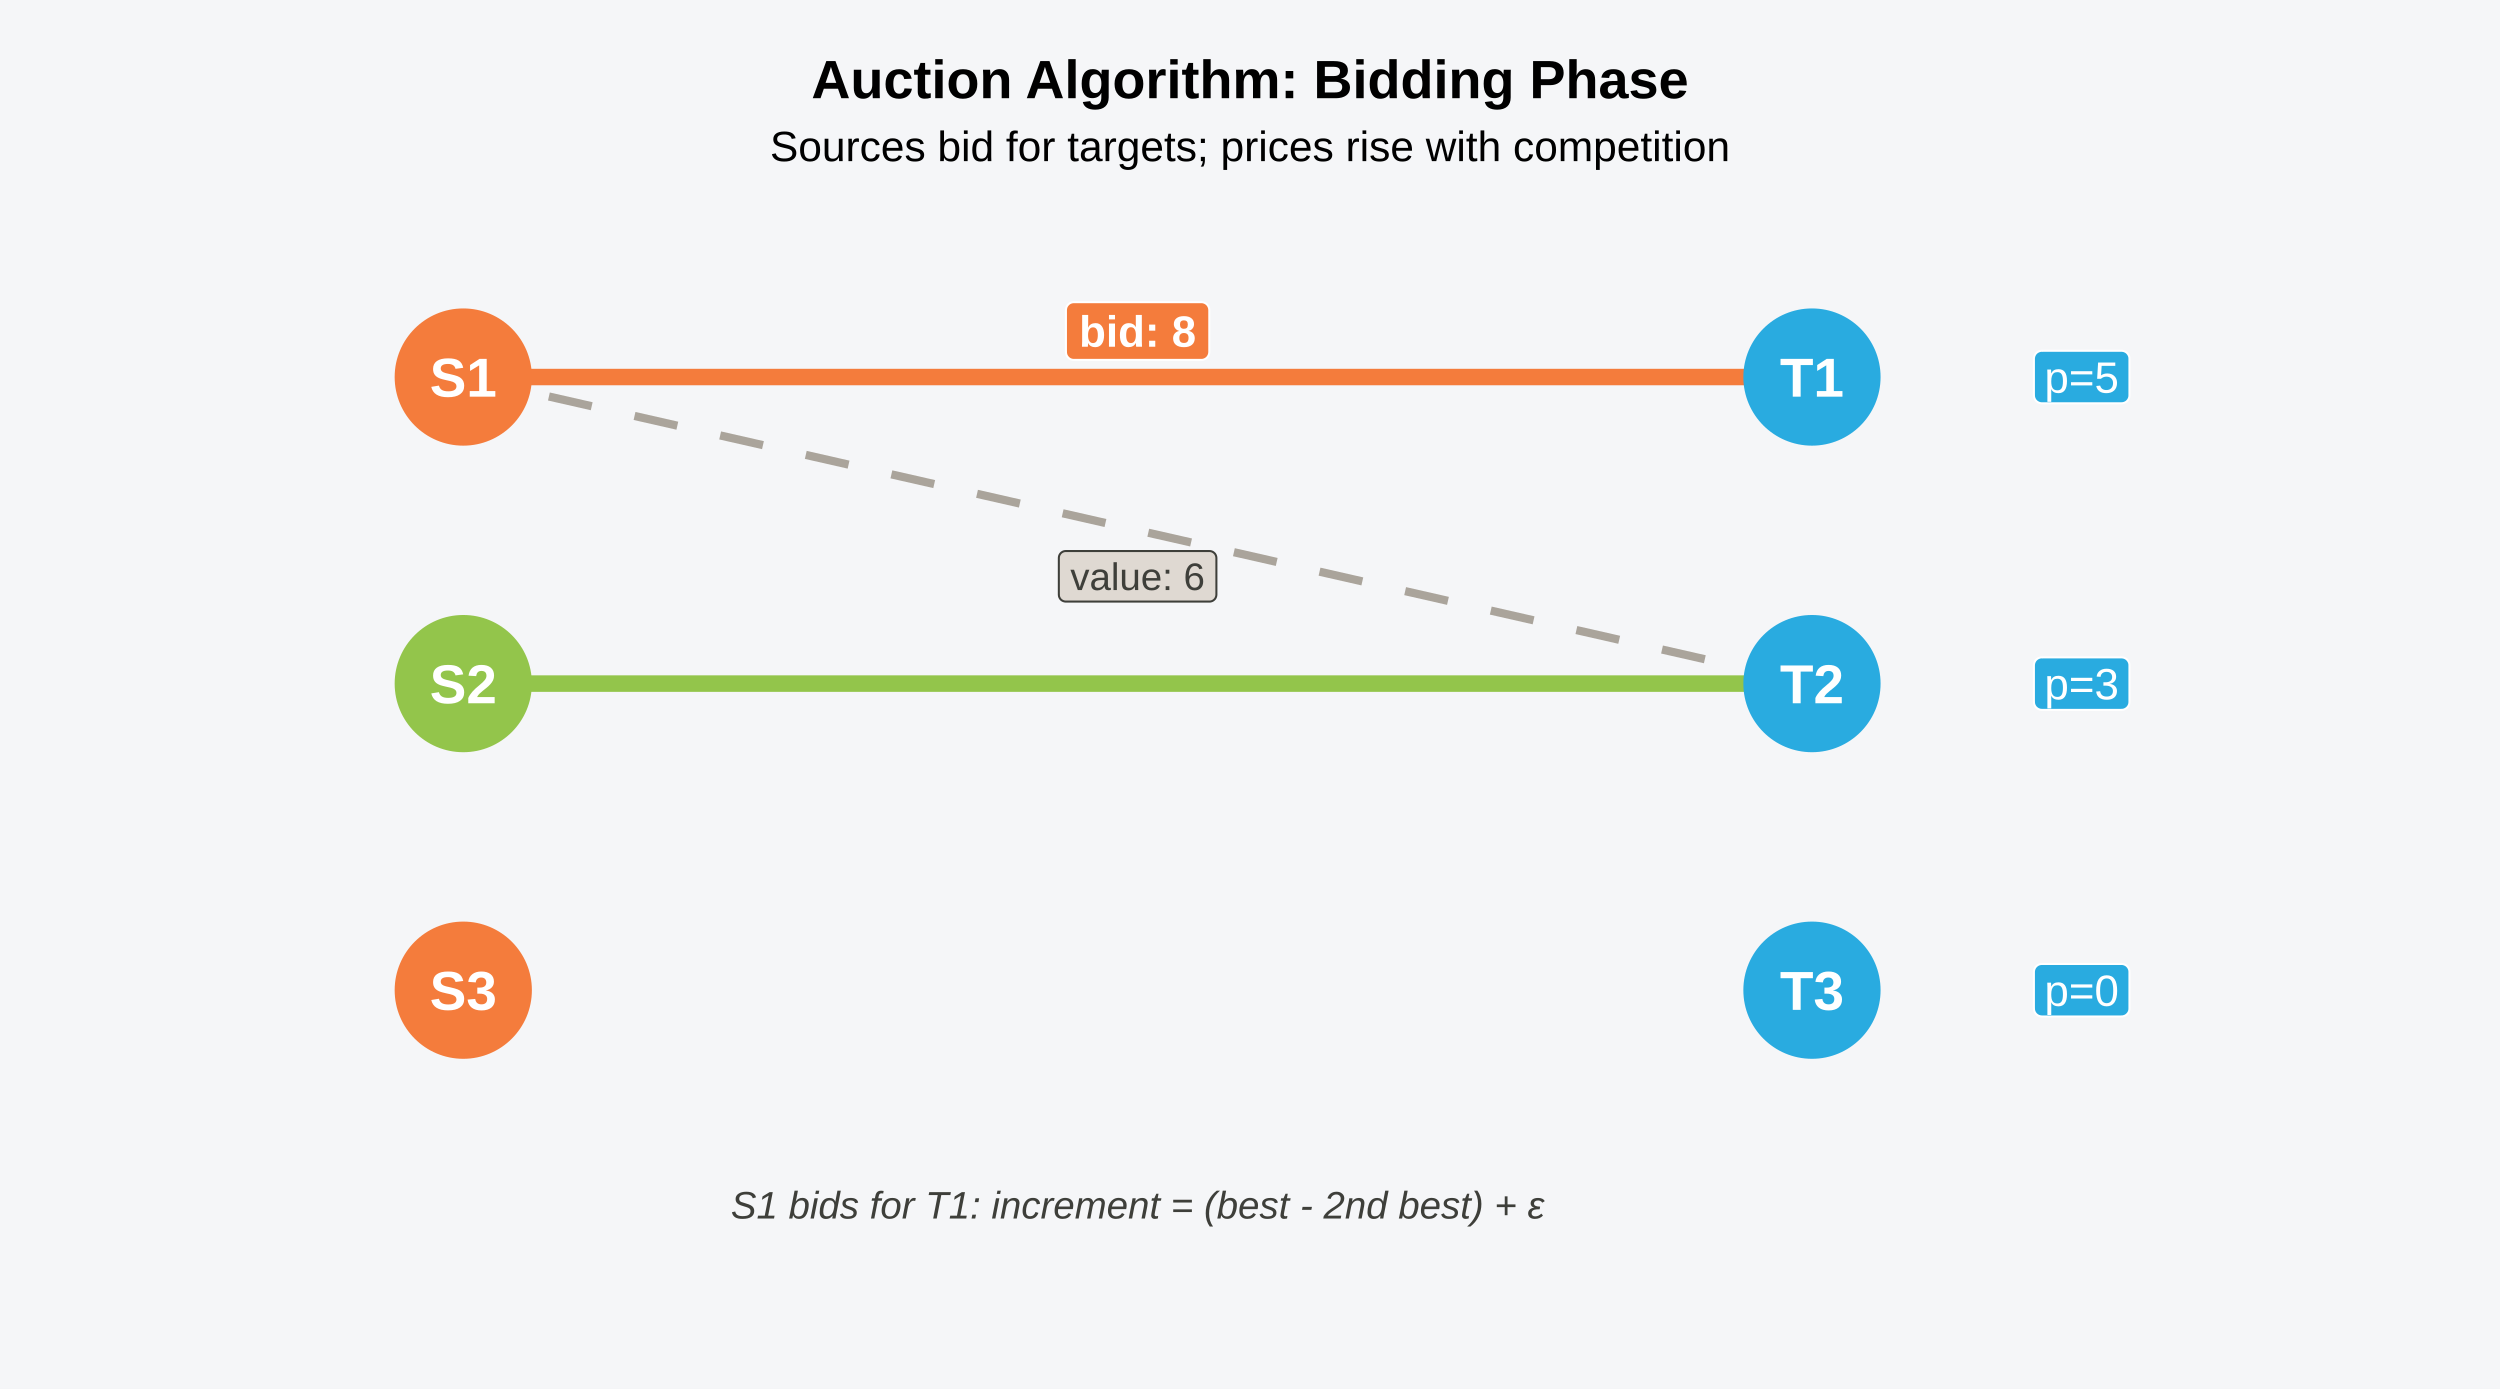
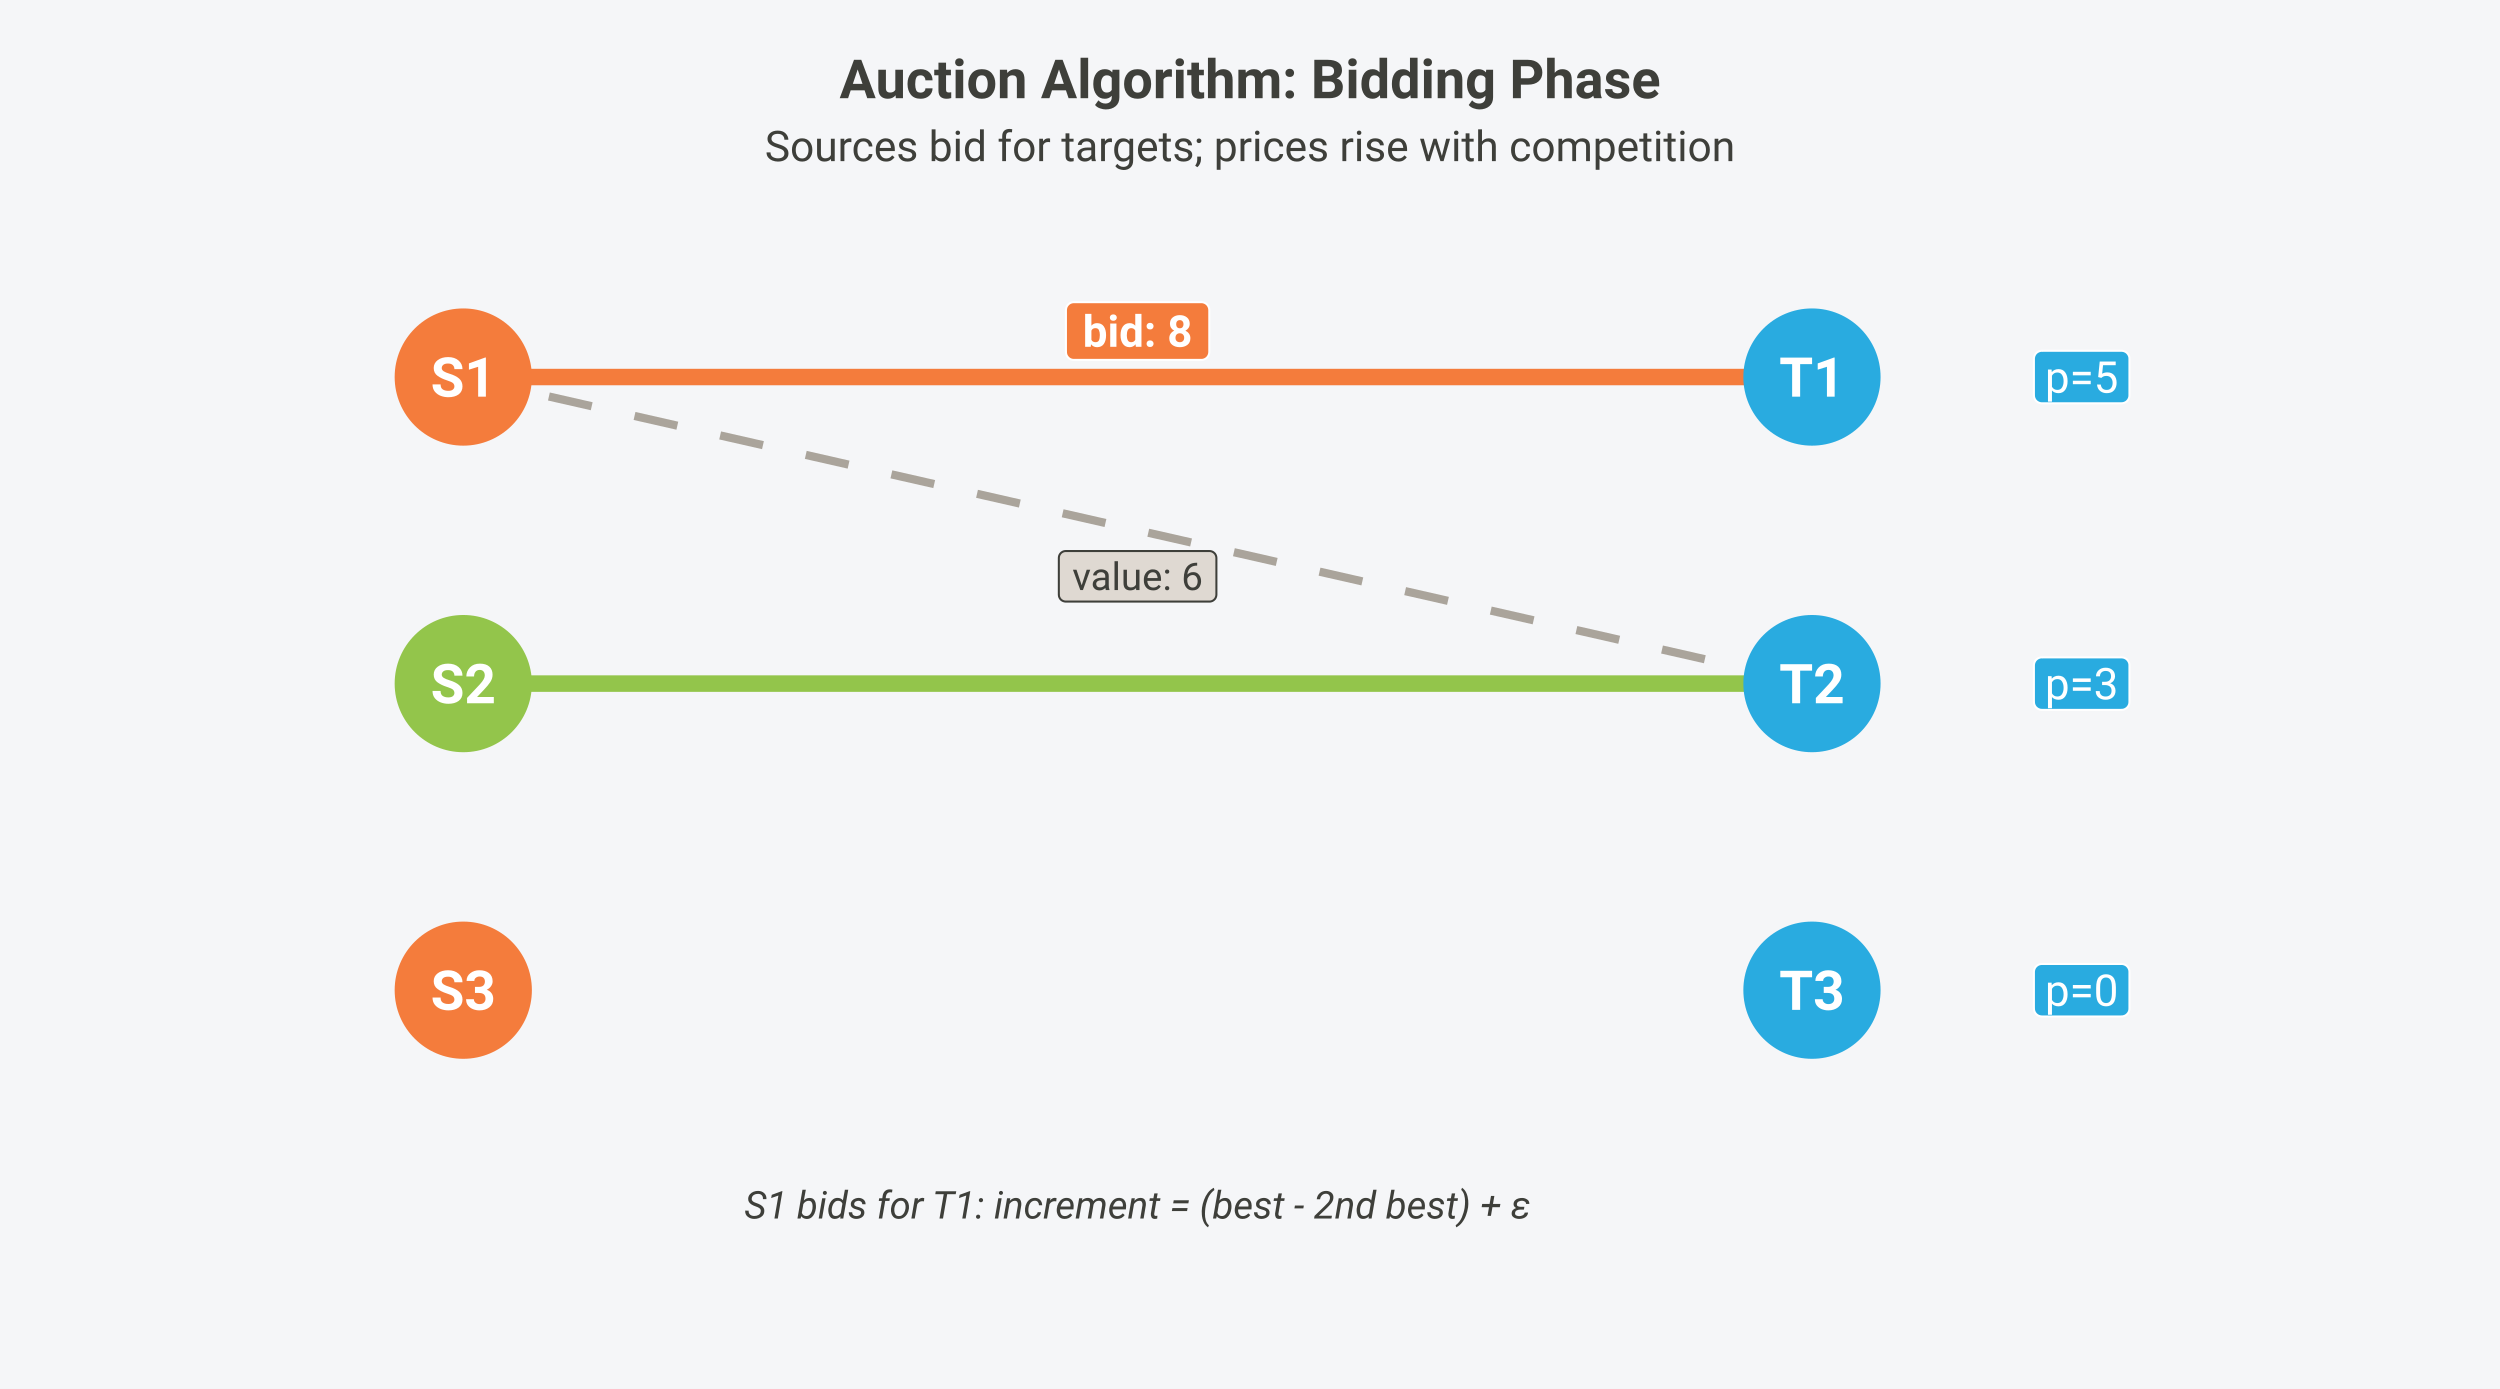
<svg xmlns="http://www.w3.org/2000/svg" width="648.00pt" height="360.00pt" viewBox="0 0 648.00 360.00">
  <g class="svglite">
    <defs>
      <style type="text/css">
-     .svglite line, .svglite polyline, .svglite polygon, .svglite path, .svglite rect, .svglite circle {
+     /* theme-aware-processed */
+     .svglite line, .svglite polyline, .svglite polygon, .svglite path, .svglite circle {
      fill: none;
-       stroke: #000000;
+       stroke: #3E3F3A;
+       stroke-linecap: round;
+       stroke-linejoin: round;
+       stroke-miterlimit: 10.00;
+     }
+     .svglite &gt; g &gt; rect {
+       fill: none;
+       stroke: #3E3F3A;
      stroke-linecap: round;
      stroke-linejoin: round;
      stroke-miterlimit: 10.00;
    }
    .svglite text {
      white-space: pre;
+       fill: #3E3F3A;
    }
    .svglite g.glyphgroup path {
      fill: inherit;
      stroke: none;
    }
  </style>
    </defs>
    <rect width="100%" height="100%" style="stroke: none; fill: #F5F6F8;" />
    <defs>
      <clipPath id="cpMC4wMHw2NDguMDB8MC4wMHwzNjAuMDA=">
        <rect x="0.00" y="0.00" width="648.00" height="360.00" />
      </clipPath>
    </defs>
    <g clip-path="url(#cpMC4wMHw2NDguMDB8MC4wMHwzNjAuMDA=)">
-       <rect x="0.00" y="0" width="648.00" height="360.00" style="stroke-width: 0.00; stroke: none;" />
-     </g>
+       <rect x="0.00" y="0" width="648.00" height="360.00" style="stroke-width: 0.00; stroke: none;" /> fill: #F5F6F8;' /&gt;
+ </g>
    <defs>
      <clipPath id="cpOS45Nnw2MzguMDR8NDQuMDh8MzUwLjA0">
        <rect x="9.96" y="44.08" width="628.07" height="305.95" />
      </clipPath>
    </defs>
    <g clip-path="url(#cpOS45Nnw2MzguMDR8NDQuMDh8MzUwLjA0)">
      <line x1="120.08" y1="97.73" x2="469.66" y2="177.19" style="stroke-width: 2.13; stroke: #AAA49B; stroke-dasharray: 11.38,11.38; stroke-linecap: butt;" />
      <polygon points="465.60,178.45 469.66,177.19 466.54,174.30 " style="stroke-width: 2.13; stroke: #AAA49B; stroke-dasharray: 11.38,11.38; stroke-linecap: butt; fill: #AAA49B;" />
      <line x1="120.08" y1="177.19" x2="469.66" y2="177.19" style="stroke-width: 4.27; stroke: #93C54B; stroke-linecap: butt;" />
      <line x1="120.08" y1="97.73" x2="469.66" y2="97.73" style="stroke-width: 4.27; stroke: #F47C3C; stroke-linecap: butt;" />
      <polygon points="464.75,100.56 469.66,97.73 464.75,94.89 " style="stroke-width: 4.27; stroke: #F47C3C; stroke-linecap: butt; fill: #F47C3C;" />
      <polygon points="278.34,93.29 311.40,93.29 311.32,93.29 311.65,93.28 311.97,93.21 312.28,93.09 312.56,92.93 312.82,92.72 313.04,92.47 313.21,92.19 313.34,91.89 313.42,91.57 313.45,91.24 313.45,91.24 313.45,80.37 313.45,80.37 313.42,80.04 313.34,79.72 313.21,79.42 313.04,79.14 312.82,78.89 312.56,78.68 312.28,78.52 311.97,78.40 311.65,78.33 311.40,78.32 278.34,78.32 278.59,78.33 278.26,78.32 277.93,78.36 277.61,78.45 277.31,78.59 277.04,78.78 276.81,79.01 276.61,79.27 276.45,79.56 276.35,79.88 276.30,80.20 276.29,80.37 276.29,91.24 276.30,91.08 276.30,91.41 276.35,91.73 276.45,92.05 276.61,92.34 276.81,92.60 277.04,92.83 277.31,93.02 277.61,93.16 277.93,93.25 278.26,93.29 " style="stroke-width: 0.53; stroke: #FFFFFF; fill: #F47C3C;" />
-       <text x="294.87" y="89.88" text-anchor="middle" style="font-size: 11.38px; font-weight: bold;fill: #FFFFFF; font-family: &quot;Arial&quot;;" textLength="30.33px" lengthAdjust="spacingAndGlyphs">bid: 8</text>
+       <text x="294.87" y="89.88" text-anchor="middle" style="font-size: 11.38px; font-weight: bold;fill: #FFFFFF; font-family: &quot;Roboto&quot;, -apple-system, BlinkMacSystemFont, &quot;Segoe UI&quot;, system-ui, sans-serif;" textLength="30.33px" lengthAdjust="spacingAndGlyphs">bid: 8</text>
      <polygon points="276.24,155.93 313.49,155.93 313.42,155.93 313.71,155.92 313.99,155.86 314.26,155.76 314.51,155.61 314.73,155.43 314.93,155.22 315.08,154.97 315.19,154.71 315.26,154.43 315.29,154.14 315.29,154.14 315.29,144.62 315.29,144.62 315.26,144.33 315.19,144.05 315.08,143.79 314.93,143.54 314.73,143.33 314.51,143.15 314.26,143.00 313.99,142.90 313.71,142.84 313.49,142.83 276.24,142.83 276.46,142.84 276.17,142.83 275.89,142.86 275.61,142.94 275.35,143.07 275.11,143.23 274.90,143.43 274.73,143.66 274.59,143.92 274.50,144.19 274.46,144.48 274.45,144.62 274.45,154.14 274.46,153.99 274.46,154.28 274.50,154.57 274.59,154.84 274.73,155.10 274.90,155.33 275.11,155.53 275.35,155.69 275.61,155.81 275.89,155.89 276.17,155.93 " style="stroke-width: 0.53; stroke: #3E3F3A; fill: #DFD9D2;" />
-       <text x="294.87" y="152.94" text-anchor="middle" style="font-size: 9.96px;fill: #3E3F3A; font-family: &quot;Arial&quot;;" textLength="34.86px" lengthAdjust="spacingAndGlyphs">value: 6</text>
+       <text x="294.87" y="152.94" text-anchor="middle" style="font-size: 9.96px;fill: #3E3F3A; font-family: &quot;Roboto&quot;, -apple-system, BlinkMacSystemFont, &quot;Segoe UI&quot;, system-ui, sans-serif;" textLength="34.86px" lengthAdjust="spacingAndGlyphs">value: 6</text>
      <circle cx="120.08" cy="97.73" r="17.43" style="stroke-width: 0.71; stroke: #F47C3C; fill: #F47C3C;" />
      <circle cx="120.08" cy="177.19" r="17.43" style="stroke-width: 0.71; stroke: #93C54B; fill: #93C54B;" />
      <circle cx="120.08" cy="256.66" r="17.43" style="stroke-width: 0.71; stroke: #F47C3C; fill: #F47C3C;" />
-       <text x="120.08" y="102.82" text-anchor="middle" style="font-size: 14.23px; font-weight: bold;fill: #FFFFFF; font-family: &quot;Arial&quot;;" textLength="17.39px" lengthAdjust="spacingAndGlyphs">S1</text>
-       <text x="120.08" y="182.28" text-anchor="middle" style="font-size: 14.23px; font-weight: bold;fill: #FFFFFF; font-family: &quot;Arial&quot;;" textLength="17.39px" lengthAdjust="spacingAndGlyphs">S2</text>
-       <text x="120.08" y="261.75" text-anchor="middle" style="font-size: 14.23px; font-weight: bold;fill: #FFFFFF; font-family: &quot;Arial&quot;;" textLength="17.39px" lengthAdjust="spacingAndGlyphs">S3</text>
+       <text x="120.08" y="102.82" text-anchor="middle" style="font-size: 14.23px; font-weight: bold;fill: #FFFFFF; font-family: &quot;Roboto&quot;, -apple-system, BlinkMacSystemFont, &quot;Segoe UI&quot;, system-ui, sans-serif;" textLength="17.39px" lengthAdjust="spacingAndGlyphs">S1</text>
+       <text x="120.08" y="182.28" text-anchor="middle" style="font-size: 14.23px; font-weight: bold;fill: #FFFFFF; font-family: &quot;Roboto&quot;, -apple-system, BlinkMacSystemFont, &quot;Segoe UI&quot;, system-ui, sans-serif;" textLength="17.39px" lengthAdjust="spacingAndGlyphs">S2</text>
+       <text x="120.08" y="261.75" text-anchor="middle" style="font-size: 14.23px; font-weight: bold;fill: #FFFFFF; font-family: &quot;Roboto&quot;, -apple-system, BlinkMacSystemFont, &quot;Segoe UI&quot;, system-ui, sans-serif;" textLength="17.39px" lengthAdjust="spacingAndGlyphs">S3</text>
      <circle cx="469.66" cy="97.73" r="17.43" style="stroke-width: 0.71; stroke: #29ABE0; fill: #29ABE0;" />
      <circle cx="469.66" cy="177.19" r="17.43" style="stroke-width: 0.71; stroke: #29ABE0; fill: #29ABE0;" />
      <circle cx="469.66" cy="256.66" r="17.43" style="stroke-width: 0.71; stroke: #29ABE0; fill: #29ABE0;" />
-       <text x="469.66" y="102.82" text-anchor="middle" style="font-size: 14.23px; font-weight: bold;fill: #FFFFFF; font-family: &quot;Arial&quot;;" textLength="16.59px" lengthAdjust="spacingAndGlyphs">T1</text>
-       <text x="469.66" y="182.28" text-anchor="middle" style="font-size: 14.23px; font-weight: bold;fill: #FFFFFF; font-family: &quot;Arial&quot;;" textLength="16.59px" lengthAdjust="spacingAndGlyphs">T2</text>
-       <text x="469.66" y="261.75" text-anchor="middle" style="font-size: 14.23px; font-weight: bold;fill: #FFFFFF; font-family: &quot;Arial&quot;;" textLength="16.59px" lengthAdjust="spacingAndGlyphs">T3</text>
+       <text x="469.66" y="102.82" text-anchor="middle" style="font-size: 14.23px; font-weight: bold;fill: #FFFFFF; font-family: &quot;Roboto&quot;, -apple-system, BlinkMacSystemFont, &quot;Segoe UI&quot;, system-ui, sans-serif;" textLength="16.59px" lengthAdjust="spacingAndGlyphs">T1</text>
+       <text x="469.66" y="182.28" text-anchor="middle" style="font-size: 14.23px; font-weight: bold;fill: #FFFFFF; font-family: &quot;Roboto&quot;, -apple-system, BlinkMacSystemFont, &quot;Segoe UI&quot;, system-ui, sans-serif;" textLength="16.59px" lengthAdjust="spacingAndGlyphs">T2</text>
+       <text x="469.66" y="261.75" text-anchor="middle" style="font-size: 14.23px; font-weight: bold;fill: #FFFFFF; font-family: &quot;Roboto&quot;, -apple-system, BlinkMacSystemFont, &quot;Segoe UI&quot;, system-ui, sans-serif;" textLength="16.59px" lengthAdjust="spacingAndGlyphs">T3</text>
      <polygon points="529.24,104.53 549.90,104.53 549.82,104.53 550.15,104.51 550.47,104.45 550.78,104.33 551.07,104.17 551.32,103.96 551.54,103.71 551.72,103.43 551.85,103.13 551.93,102.81 551.95,102.48 551.95,102.48 551.95,92.97 551.95,92.97 551.93,92.64 551.85,92.32 551.72,92.02 551.54,91.74 551.32,91.49 551.07,91.28 550.78,91.12 550.47,91.00 550.15,90.94 549.90,90.92 529.24,90.92 529.49,90.94 529.16,90.92 528.83,90.96 528.52,91.06 528.22,91.20 527.95,91.38 527.71,91.61 527.51,91.88 527.36,92.17 527.25,92.48 527.20,92.81 527.19,92.97 527.19,102.48 527.20,102.31 527.20,102.64 527.25,102.97 527.36,103.28 527.51,103.57 527.71,103.84 527.95,104.07 528.22,104.25 528.52,104.40 528.83,104.49 529.16,104.53 " style="stroke-width: 0.53; stroke: #FFFFFF; fill: #29ABE0;" />
-       <text x="539.57" y="101.80" text-anchor="middle" style="font-size: 11.38px;fill: #FFFFFF; font-family: &quot;Arial&quot;;" textLength="19.30px" lengthAdjust="spacingAndGlyphs">p=5</text>
+       <text x="539.57" y="101.80" text-anchor="middle" style="font-size: 11.38px;fill: #FFFFFF; font-family: &quot;Roboto&quot;, -apple-system, BlinkMacSystemFont, &quot;Segoe UI&quot;, system-ui, sans-serif;" textLength="19.30px" lengthAdjust="spacingAndGlyphs">p=5</text>
      <polygon points="529.24,184.00 549.90,184.00 549.82,183.99 550.15,183.98 550.47,183.92 550.78,183.80 551.07,183.63 551.32,183.43 551.54,183.18 551.72,182.90 551.85,182.60 551.93,182.28 551.95,181.95 551.95,181.95 551.95,172.44 551.95,172.44 551.93,172.11 551.85,171.79 551.72,171.49 551.54,171.21 551.32,170.96 551.07,170.75 550.78,170.59 550.47,170.47 550.15,170.41 549.90,170.39 529.24,170.39 529.49,170.41 529.16,170.39 528.83,170.43 528.52,170.52 528.22,170.66 527.95,170.85 527.71,171.08 527.51,171.34 527.36,171.64 527.25,171.95 527.20,172.27 527.19,172.44 527.19,181.95 527.20,181.78 527.20,182.11 527.25,182.44 527.36,182.75 527.51,183.04 527.71,183.31 527.95,183.53 528.22,183.72 528.52,183.86 528.83,183.96 529.16,183.99 " style="stroke-width: 0.53; stroke: #FFFFFF; fill: #29ABE0;" />
-       <text x="539.57" y="181.27" text-anchor="middle" style="font-size: 11.38px;fill: #FFFFFF; font-family: &quot;Arial&quot;;" textLength="19.30px" lengthAdjust="spacingAndGlyphs">p=3</text>
+       <text x="539.57" y="181.27" text-anchor="middle" style="font-size: 11.38px;fill: #FFFFFF; font-family: &quot;Roboto&quot;, -apple-system, BlinkMacSystemFont, &quot;Segoe UI&quot;, system-ui, sans-serif;" textLength="19.30px" lengthAdjust="spacingAndGlyphs">p=3</text>
      <polygon points="529.24,263.47 549.90,263.47 549.82,263.46 550.15,263.45 550.47,263.38 550.78,263.27 551.07,263.10 551.32,262.89 551.54,262.65 551.72,262.37 551.85,262.07 551.93,261.75 551.95,261.42 551.95,261.42 551.95,251.91 551.95,251.91 551.93,251.58 551.85,251.26 551.72,250.96 551.54,250.68 551.32,250.43 551.07,250.22 550.78,250.06 550.47,249.94 550.15,249.87 549.90,249.86 529.24,249.86 529.49,249.87 529.16,249.86 528.83,249.90 528.52,249.99 528.22,250.13 527.95,250.32 527.71,250.55 527.51,250.81 527.36,251.10 527.25,251.42 527.20,251.74 527.19,251.91 527.19,261.42 527.20,261.25 527.20,261.58 527.25,261.91 527.36,262.22 527.51,262.51 527.71,262.77 527.95,263.00 528.22,263.19 528.52,263.33 528.83,263.42 529.16,263.46 " style="stroke-width: 0.53; stroke: #FFFFFF; fill: #29ABE0;" />
-       <text x="539.57" y="260.73" text-anchor="middle" style="font-size: 11.38px;fill: #FFFFFF; font-family: &quot;Arial&quot;;" textLength="19.30px" lengthAdjust="spacingAndGlyphs">p=0</text>
-       <text x="294.87" y="315.85" text-anchor="middle" style="font-size: 9.96px; font-style: italic;fill: #3E3F3A; font-family: &quot;Arial&quot;;" textLength="210.70px" lengthAdjust="spacingAndGlyphs">S1 bids for T1: increment = (best - 2nd best) + ε</text>
+       <text x="539.57" y="260.73" text-anchor="middle" style="font-size: 11.38px;fill: #FFFFFF; font-family: &quot;Roboto&quot;, -apple-system, BlinkMacSystemFont, &quot;Segoe UI&quot;, system-ui, sans-serif;" textLength="19.30px" lengthAdjust="spacingAndGlyphs">p=0</text>
+       <text x="294.87" y="315.85" text-anchor="middle" style="font-size: 9.96px; font-style: italic;fill: #3E3F3A; font-family: &quot;Roboto&quot;, -apple-system, BlinkMacSystemFont, &quot;Segoe UI&quot;, system-ui, sans-serif;" textLength="210.70px" lengthAdjust="spacingAndGlyphs">S1 bids for T1: increment = (best - 2nd best) + ε</text>
    </g>
    <g clip-path="url(#cpMC4wMHw2NDguMDB8MC4wMHwzNjAuMDA=)">
-       <text x="324.00" y="41.77" text-anchor="middle" style="font-size: 11.00px; font-family: &quot;Arial&quot;;" textLength="248.97px" lengthAdjust="spacingAndGlyphs">Sources bid for targets; prices rise with competition</text>
-       <text x="324.00" y="25.46" text-anchor="middle" style="font-size: 14.00px; font-weight: bold; font-family: &quot;Arial&quot;;" textLength="227.30px" lengthAdjust="spacingAndGlyphs">Auction Algorithm: Bidding Phase</text>
+       <text x="324.00" y="41.77" text-anchor="middle" style="font-size: 11.00px; font-family: &quot;Roboto&quot;, -apple-system, BlinkMacSystemFont, &quot;Segoe UI&quot;, system-ui, sans-serif;" textLength="248.97px" lengthAdjust="spacingAndGlyphs">Sources bid for targets; prices rise with competition</text>
+       <text x="324.00" y="25.46" text-anchor="middle" style="font-size: 14.00px; font-weight: bold; font-family: &quot;Roboto&quot;, -apple-system, BlinkMacSystemFont, &quot;Segoe UI&quot;, system-ui, sans-serif;" textLength="227.30px" lengthAdjust="spacingAndGlyphs">Auction Algorithm: Bidding Phase</text>
    </g>
  </g>
</svg>
